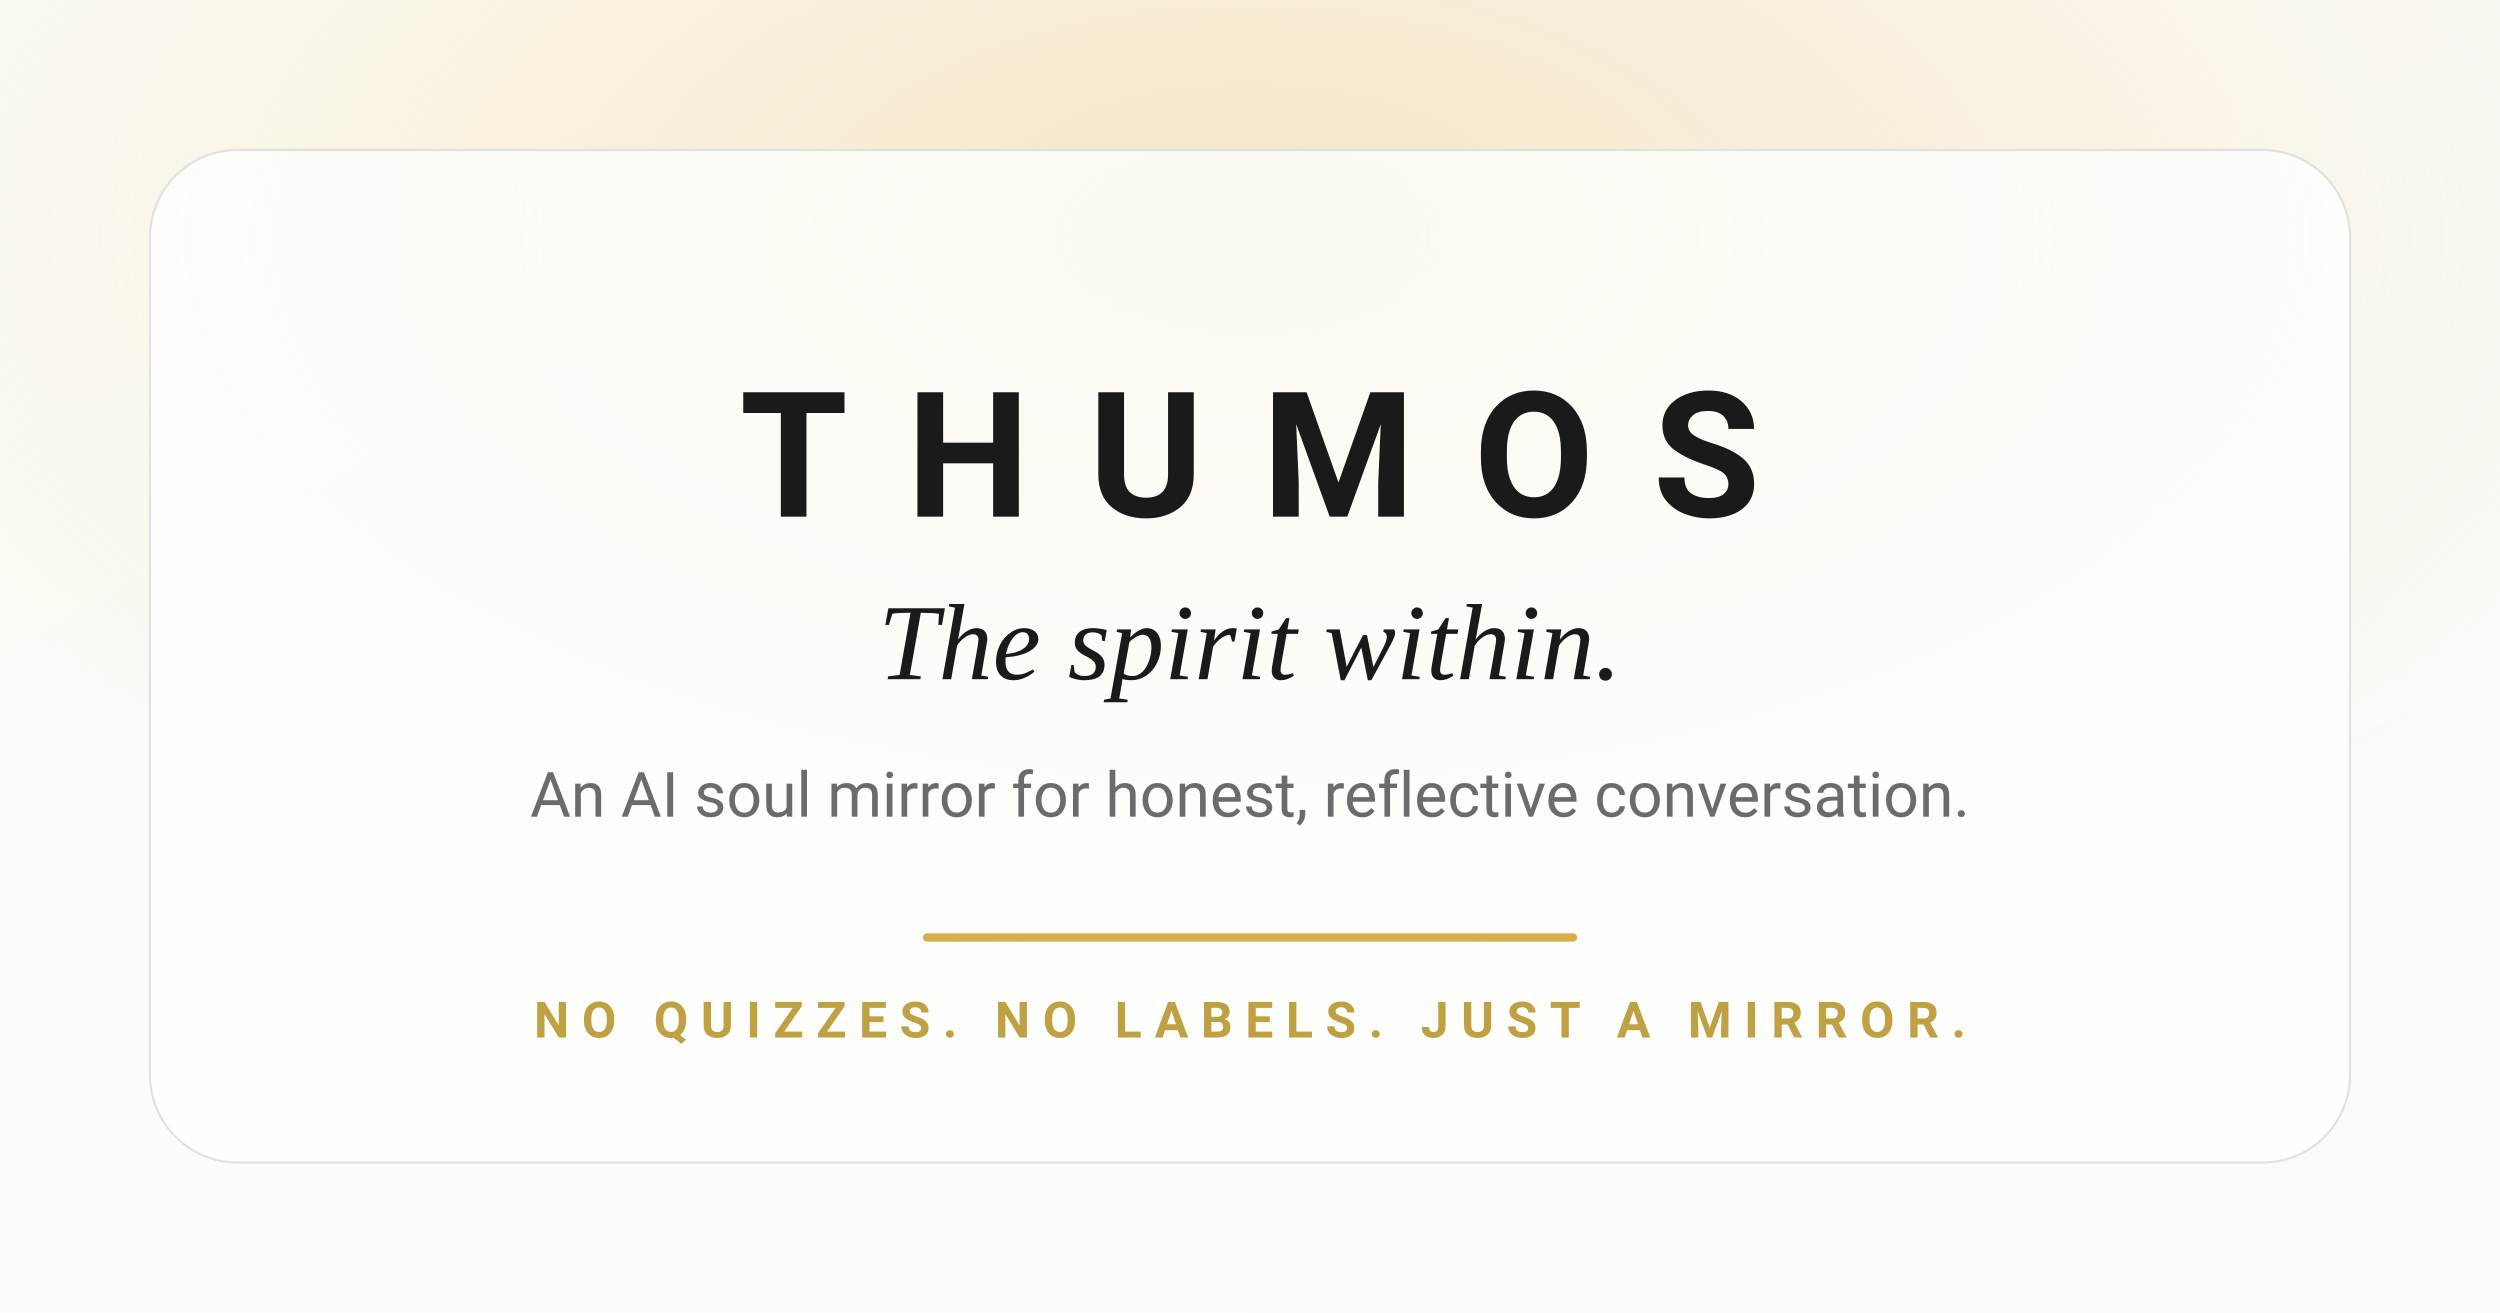
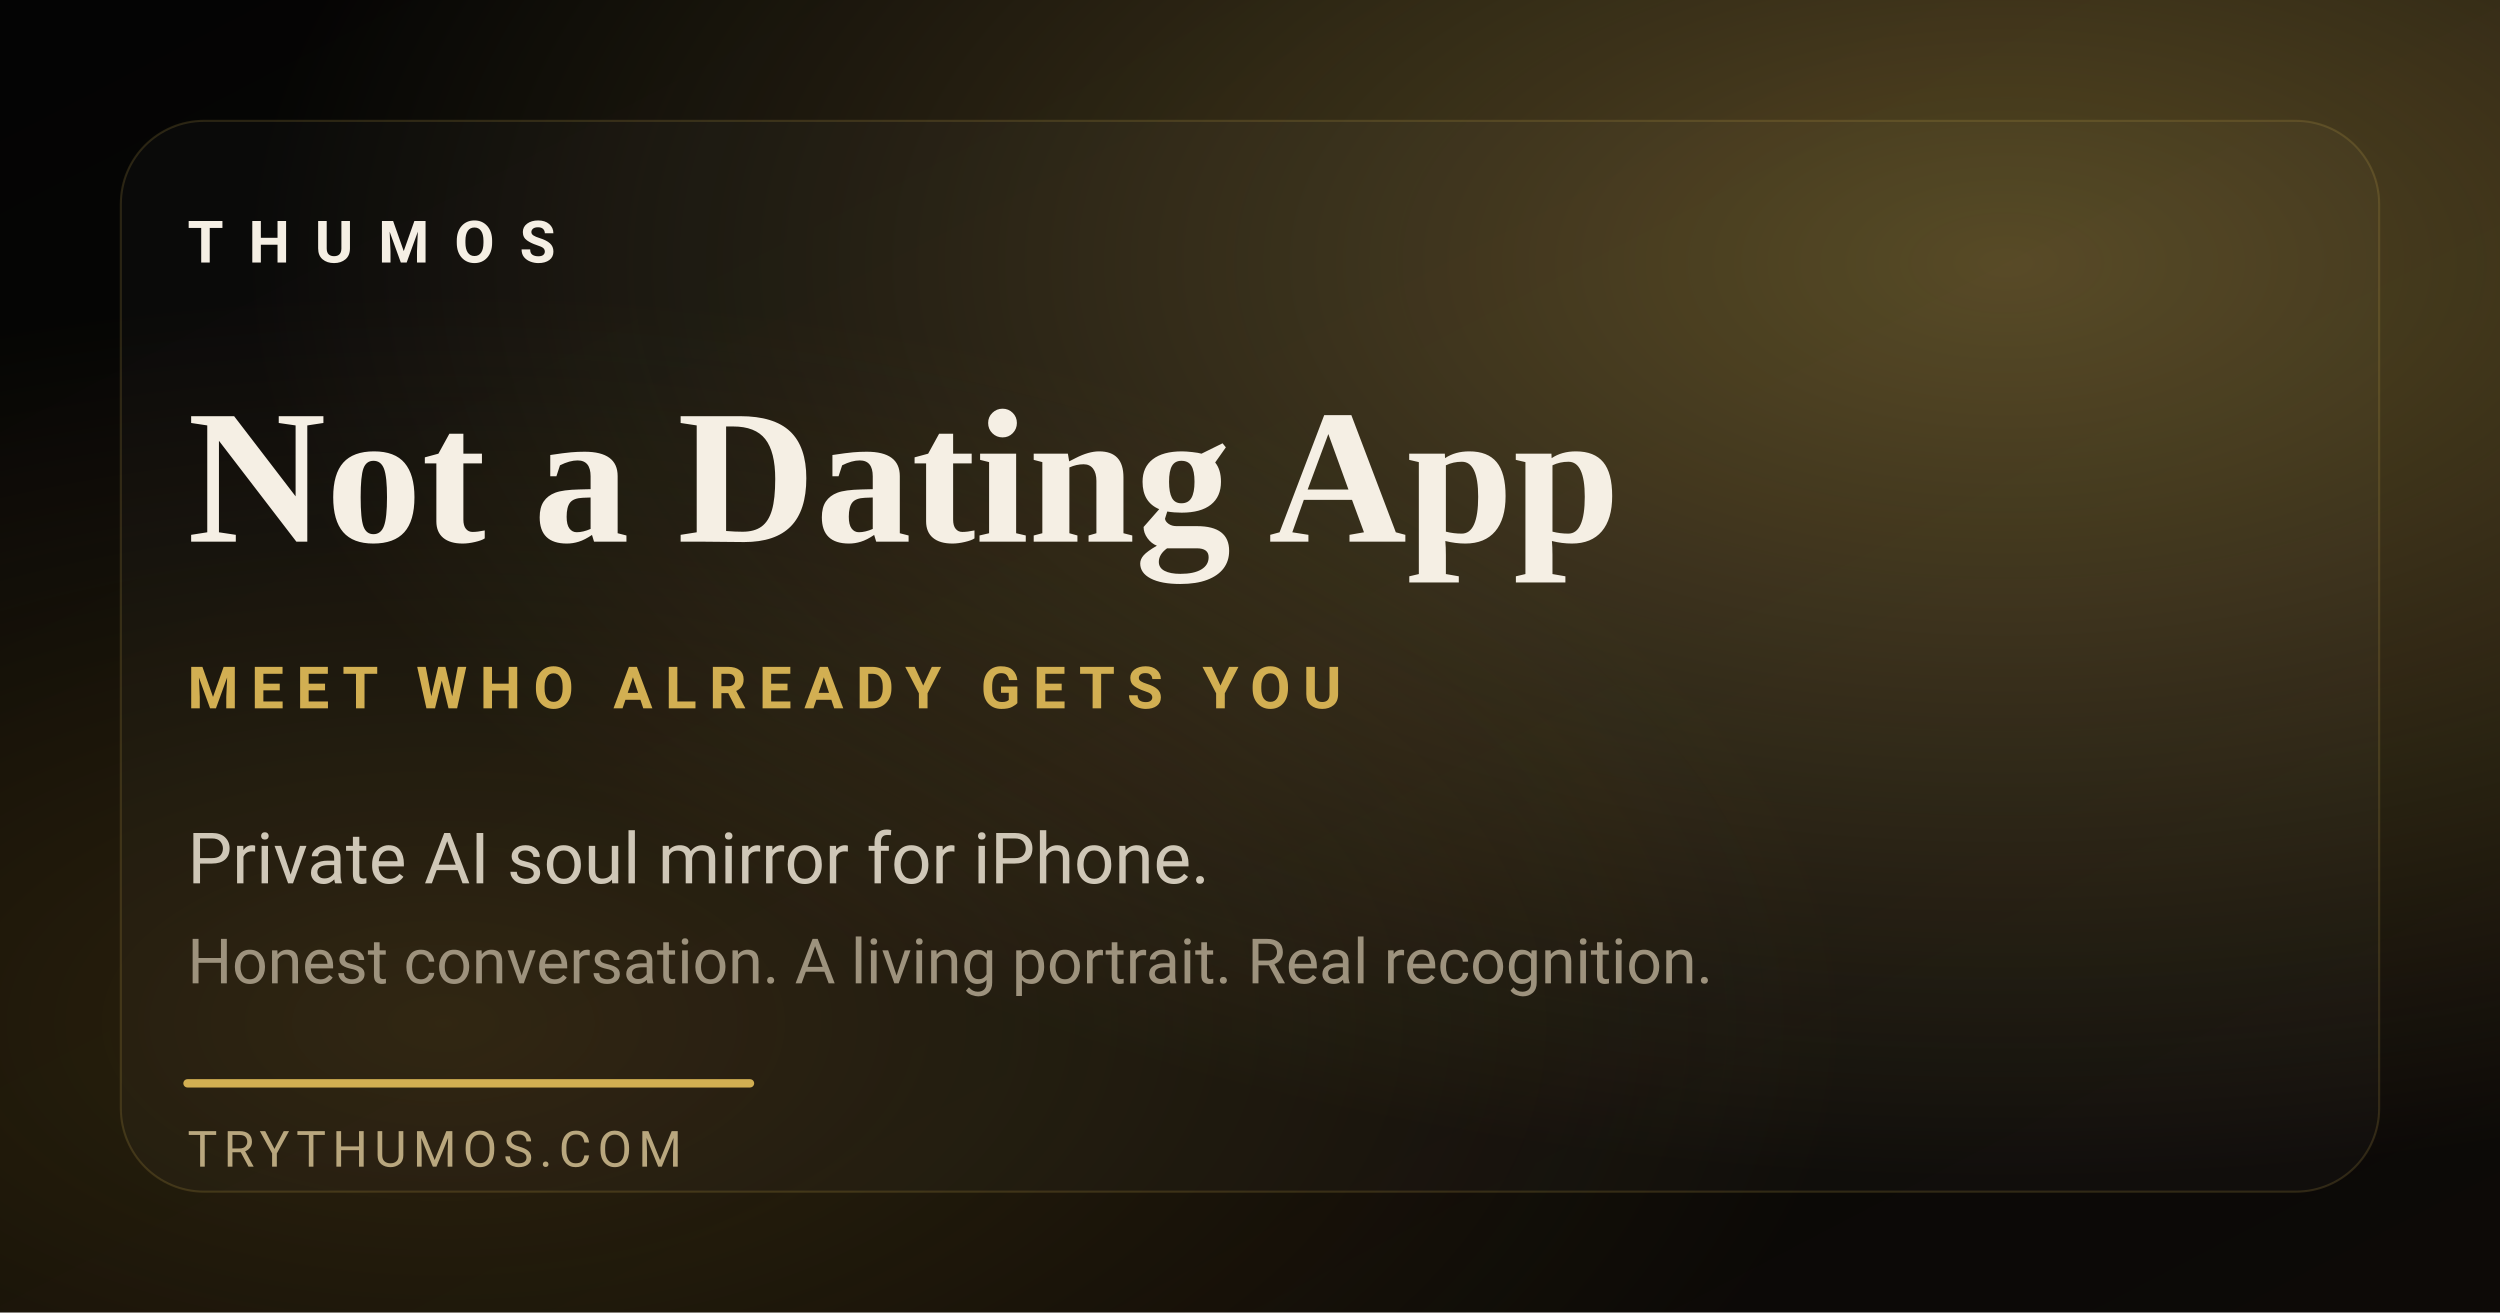
<svg xmlns="http://www.w3.org/2000/svg" width="1200" height="630" viewBox="0 0 1200 630" role="img" aria-labelledby="title desc">
  <defs>
    <linearGradient id="bg" x1="0" y1="0" x2="1" y2="1">
-       <stop offset="0%" stop-color="#fdfcf8" />
-       <stop offset="100%" stop-color="#fafafa" />
+       <stop offset="0%" stop-color="#040404" />
+       <stop offset="100%" stop-color="#0d0a07" />
    </linearGradient>
-     <radialGradient id="halo" cx="50%" cy="18%" r="60%">
-       <stop offset="0%" stop-color="#ecd79b" stop-opacity="0.55" />
-       <stop offset="100%" stop-color="#ecd79b" stop-opacity="0" />
+     <radialGradient id="halo" cx="80%" cy="20%" r="70%">
+       <stop offset="0%" stop-color="#d2af52" stop-opacity="0.38" />
+       <stop offset="100%" stop-color="#d2af52" stop-opacity="0" />
+     </radialGradient>
+     <radialGradient id="halo2" cx="18%" cy="78%" r="56%">
+       <stop offset="0%" stop-color="#8b6a22" stop-opacity="0.28" />
+       <stop offset="100%" stop-color="#8b6a22" stop-opacity="0" />
    </radialGradient>
  </defs>
  <rect width="1200" height="630" fill="url(#bg)" />
  <rect width="1200" height="630" fill="url(#halo)" />
-   <rect x="72" y="72" width="1056" height="486" rx="42" fill="rgba(255,255,255,0.75)" stroke="#e0e0e0" />
-   <text x="600" y="248" fill="#1a1a1a" font-family="-apple-system, BlinkMacSystemFont, 'Segoe UI', Roboto, sans-serif" font-size="84" font-weight="700" letter-spacing="28" text-anchor="middle">THUMOS</text>
-   <text x="600" y="326" fill="#1a1a1a" font-family="Georgia, 'Times New Roman', serif" font-size="52" font-style="italic" text-anchor="middle">The spirit within.</text>
-   <text x="600" y="392" fill="#6b6b6b" font-family="-apple-system, BlinkMacSystemFont, 'Segoe UI', Roboto, sans-serif" font-size="30" text-anchor="middle">An AI soul mirror for honest, reflective conversation.</text>
-   <line x1="445" y1="450" x2="755" y2="450" stroke="#d4b04d" stroke-width="4" stroke-linecap="round" />
-   <text x="600" y="498" fill="#bfa043" font-family="-apple-system, BlinkMacSystemFont, 'Segoe UI', Roboto, sans-serif" font-size="24" font-weight="700" letter-spacing="6" text-anchor="middle">NO QUIZZES. NO LABELS. JUST A MIRROR.</text>
+   <rect width="1200" height="630" fill="url(#halo2)" />
+   <rect x="58" y="58" width="1084" height="514" rx="40" fill="rgba(255,255,255,0.02)" stroke="rgba(210,175,82,0.18)" />
+   <text x="90" y="126" fill="#f5efe4" font-family="-apple-system, BlinkMacSystemFont, 'Segoe UI', Roboto, sans-serif" font-size="28" font-weight="700" letter-spacing="12">THUMOS</text>
+   <text x="90" y="260" fill="#f5efe4" font-family="Georgia, 'Times New Roman', serif" font-size="92" font-weight="700">Not a Dating App</text>
+   <text x="90" y="340" fill="#d2af52" font-family="-apple-system, BlinkMacSystemFont, 'Segoe UI', Roboto, sans-serif" font-size="28" font-weight="700" letter-spacing="6">MEET WHO ALREADY GETS YOU</text>
+   <text x="90" y="424" fill="#cfc7b7" font-family="-apple-system, BlinkMacSystemFont, 'Segoe UI', Roboto, sans-serif" font-size="34">Private AI soul mirror for iPhone.</text>
+   <text x="90" y="472" fill="#9d927d" font-family="-apple-system, BlinkMacSystemFont, 'Segoe UI', Roboto, sans-serif" font-size="30">Honest conversation. A living portrait. Real recognition.</text>
+   <line x1="90" y1="520" x2="360" y2="520" stroke="#d2af52" stroke-width="4" stroke-linecap="round" />
+   <text x="90" y="560" fill="#b9a77e" font-family="-apple-system, BlinkMacSystemFont, 'Segoe UI', Roboto, sans-serif" font-size="24" letter-spacing="3">TRYTHUMOS.COM</text>
</svg>
